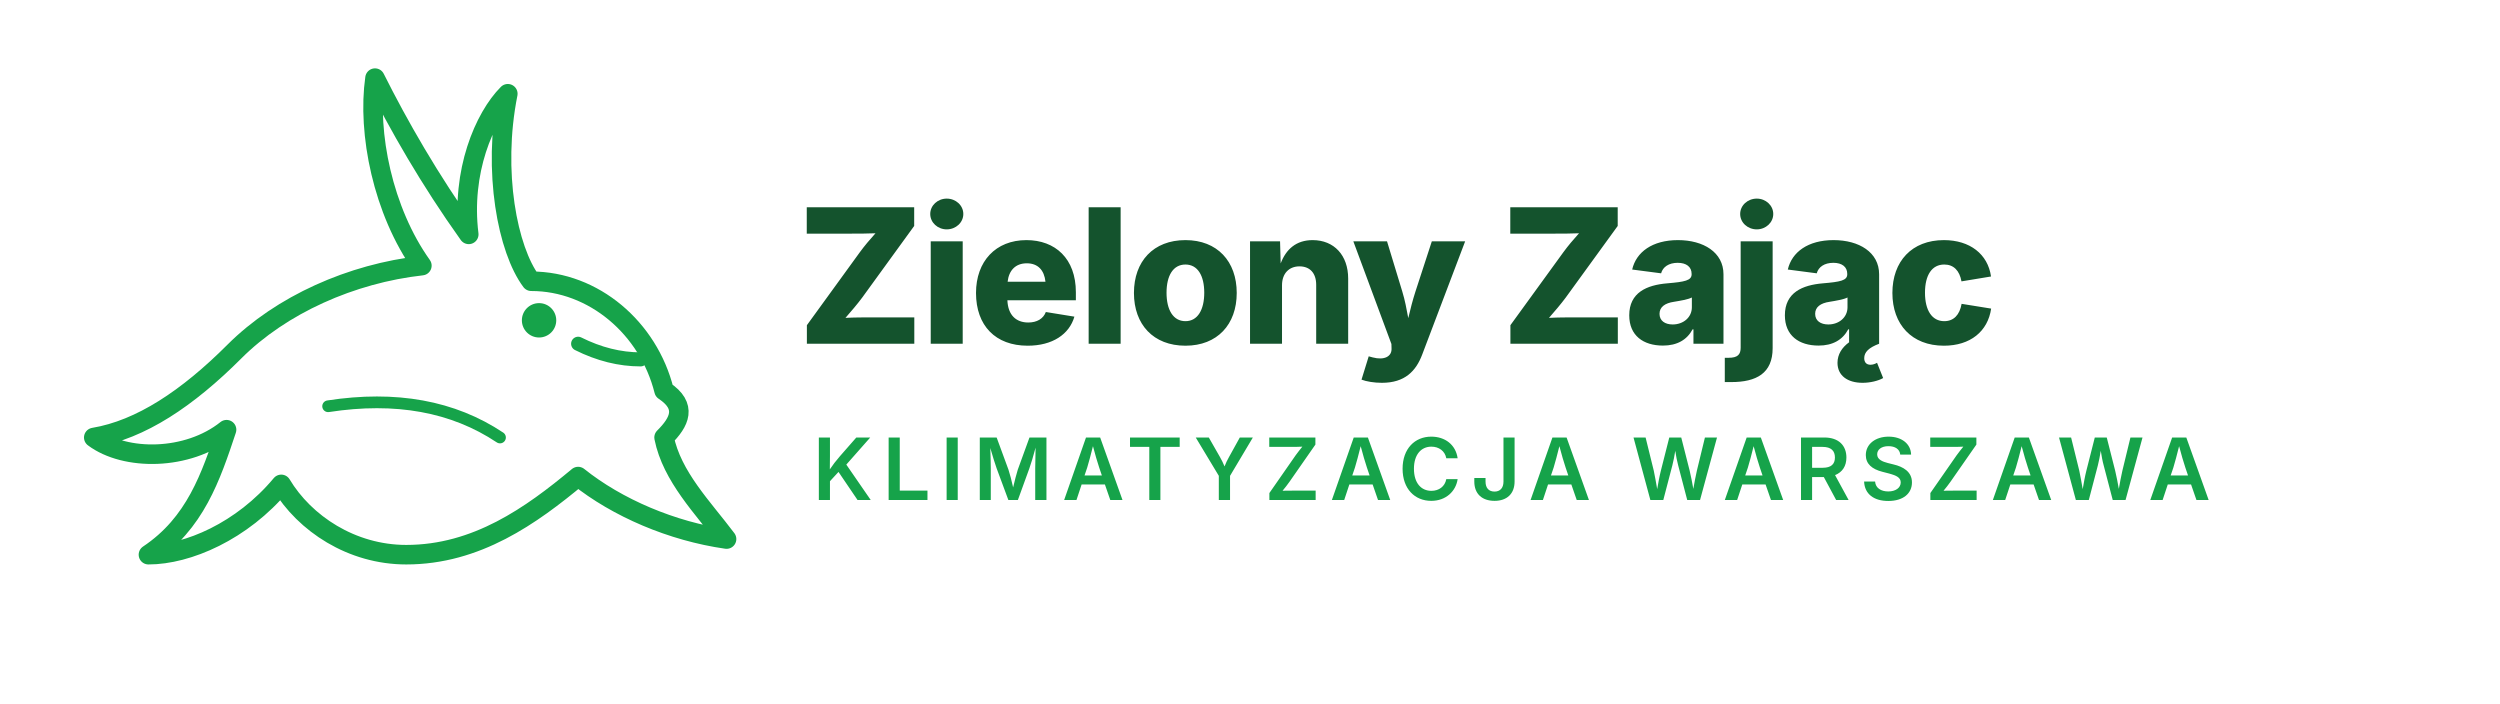
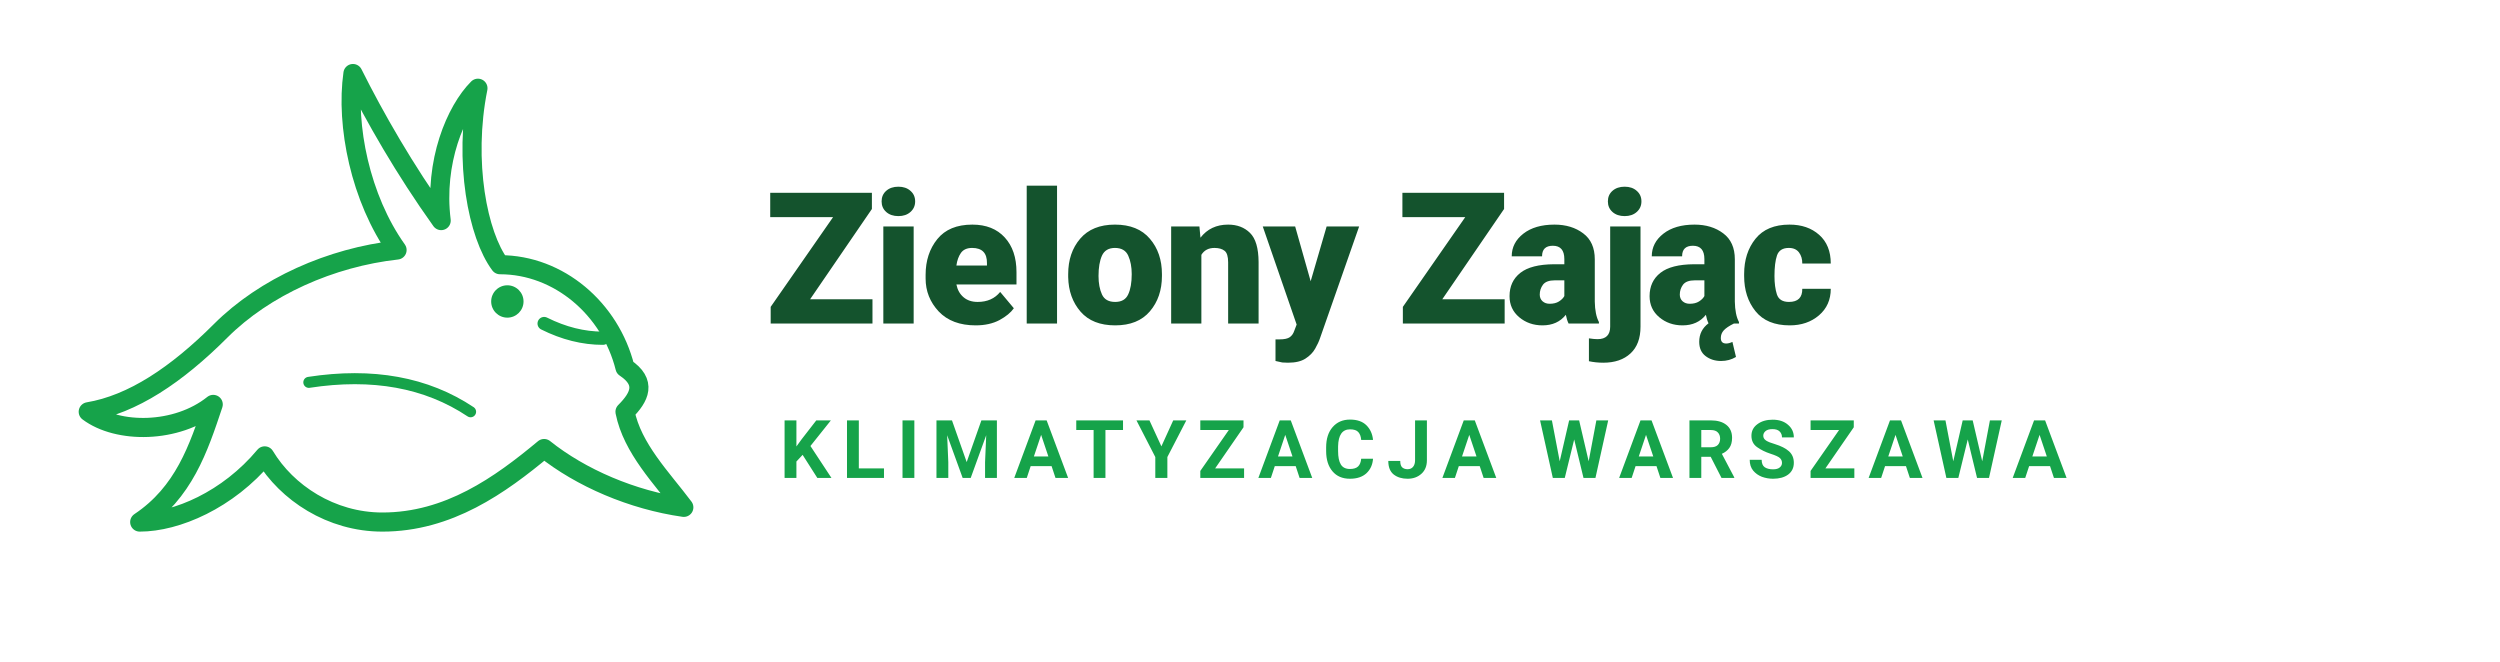
- <svg xmlns="http://www.w3.org/2000/svg" viewBox="0 0 320 90" fill="none">
+ <svg xmlns="http://www.w3.org/2000/svg" viewBox="0 0 340 90" fill="none">
  <g transform="translate(10, 8)">
-     <path d="M 75 42 C 73 34, 66 28, 58 28 C 55 24, 53 14, 55 4 C 52 7, 49 14, 50 22 C 45 15, 41 8, 38 2 C 37 9, 39 19, 44 26 C 35 27, 26 31, 20 37 C 14 43, 8 47, 2 48 C 6 51, 14 51, 19 47 C 17 53, 15 59, 9 63 C 14 63, 21 60, 26 54 C 29 59, 35 63, 42 63 C 51 63, 58 58, 64 53 C 69 57, 76 60, 83 61 C 80 57, 76 53, 75 48 C 77 46, 78 44, 75 42 Z" stroke="#16a34a" stroke-width="2.5" stroke-linecap="round" stroke-linejoin="round" fill="none" />
+     <path d="M 75 42 C 73 34, 66 28, 58 28 C 55 24, 53 14, 55 4 C 52 7, 49 14, 50 22 C 45 15, 41 8, 38 2 C 37 9, 39 19, 44 26 C 35 27, 26 31, 20 37 C 14 43, 8 47, 2 48 C 6 51, 14 51, 19 47 C 17 53, 15 59, 9 63 C 14 63, 21 60, 26 54 C 29 59, 35 63, 42 63 C 51 63, 58 58, 64 53 C 69 57, 76 60, 83 61 C 80 57, 76 53, 75 48 C 77 46, 78 44, 75 42 Z" stroke="#16a34a" stroke-width="2.6" stroke-linecap="round" stroke-linejoin="round" fill="none" />
    <circle cx="59" cy="33" r="2.2" fill="#16a34a" />
    <path d="M 64 36 Q 68 38 72 38" stroke="#16a34a" stroke-width="1.8" stroke-linecap="round" />
    <path d="M 32 44 Q 45 42 54 48" stroke="#16a34a" stroke-width="1.5" stroke-linecap="round" />
  </g>
-   <text x="102" y="44" font-family="system-ui, -apple-system, sans-serif" font-size="24" font-weight="800" fill="#14532d" letter-spacing="-0.5">Zielony Zając</text>
-   <text x="104" y="64" font-family="system-ui, -apple-system, sans-serif" font-size="11" font-weight="600" fill="#16a34a" letter-spacing="1.2">KLIMATYZACJA WARSZAWA</text>
+   <text x="104" y="44" font-family="system-ui, -apple-system, Segoe UI, Roboto, sans-serif" font-size="25" font-weight="800" fill="#14532d" letter-spacing="-0.5">Zielony Zając</text>
+   <text x="106" y="65" font-family="system-ui, -apple-system, Segoe UI, Roboto, sans-serif" font-size="11" font-weight="700" fill="#16a34a" letter-spacing="1.5">KLIMATYZACJA WARSZAWA</text>
</svg>
